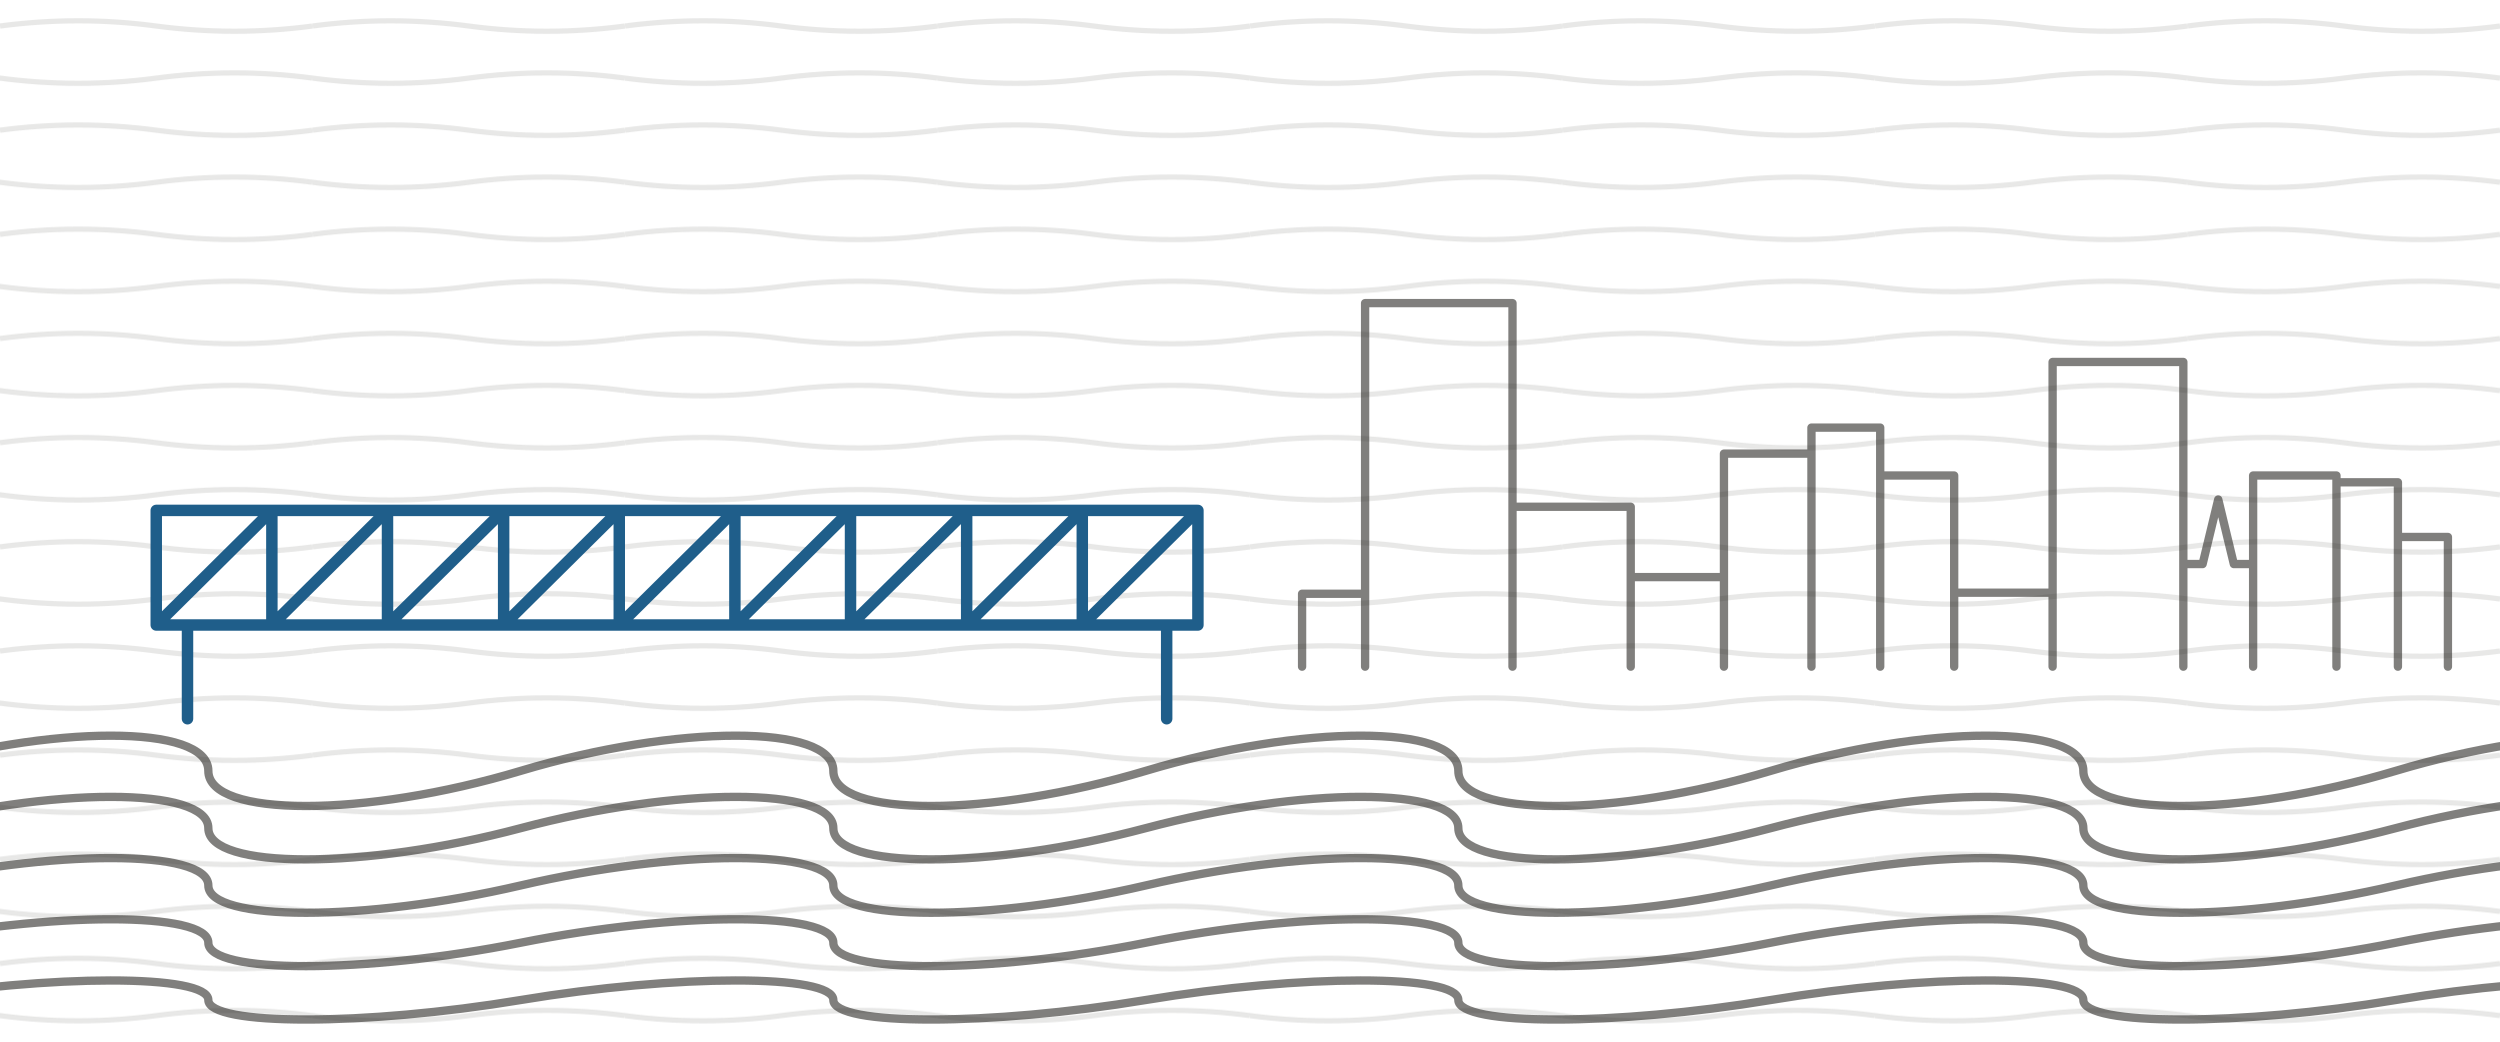
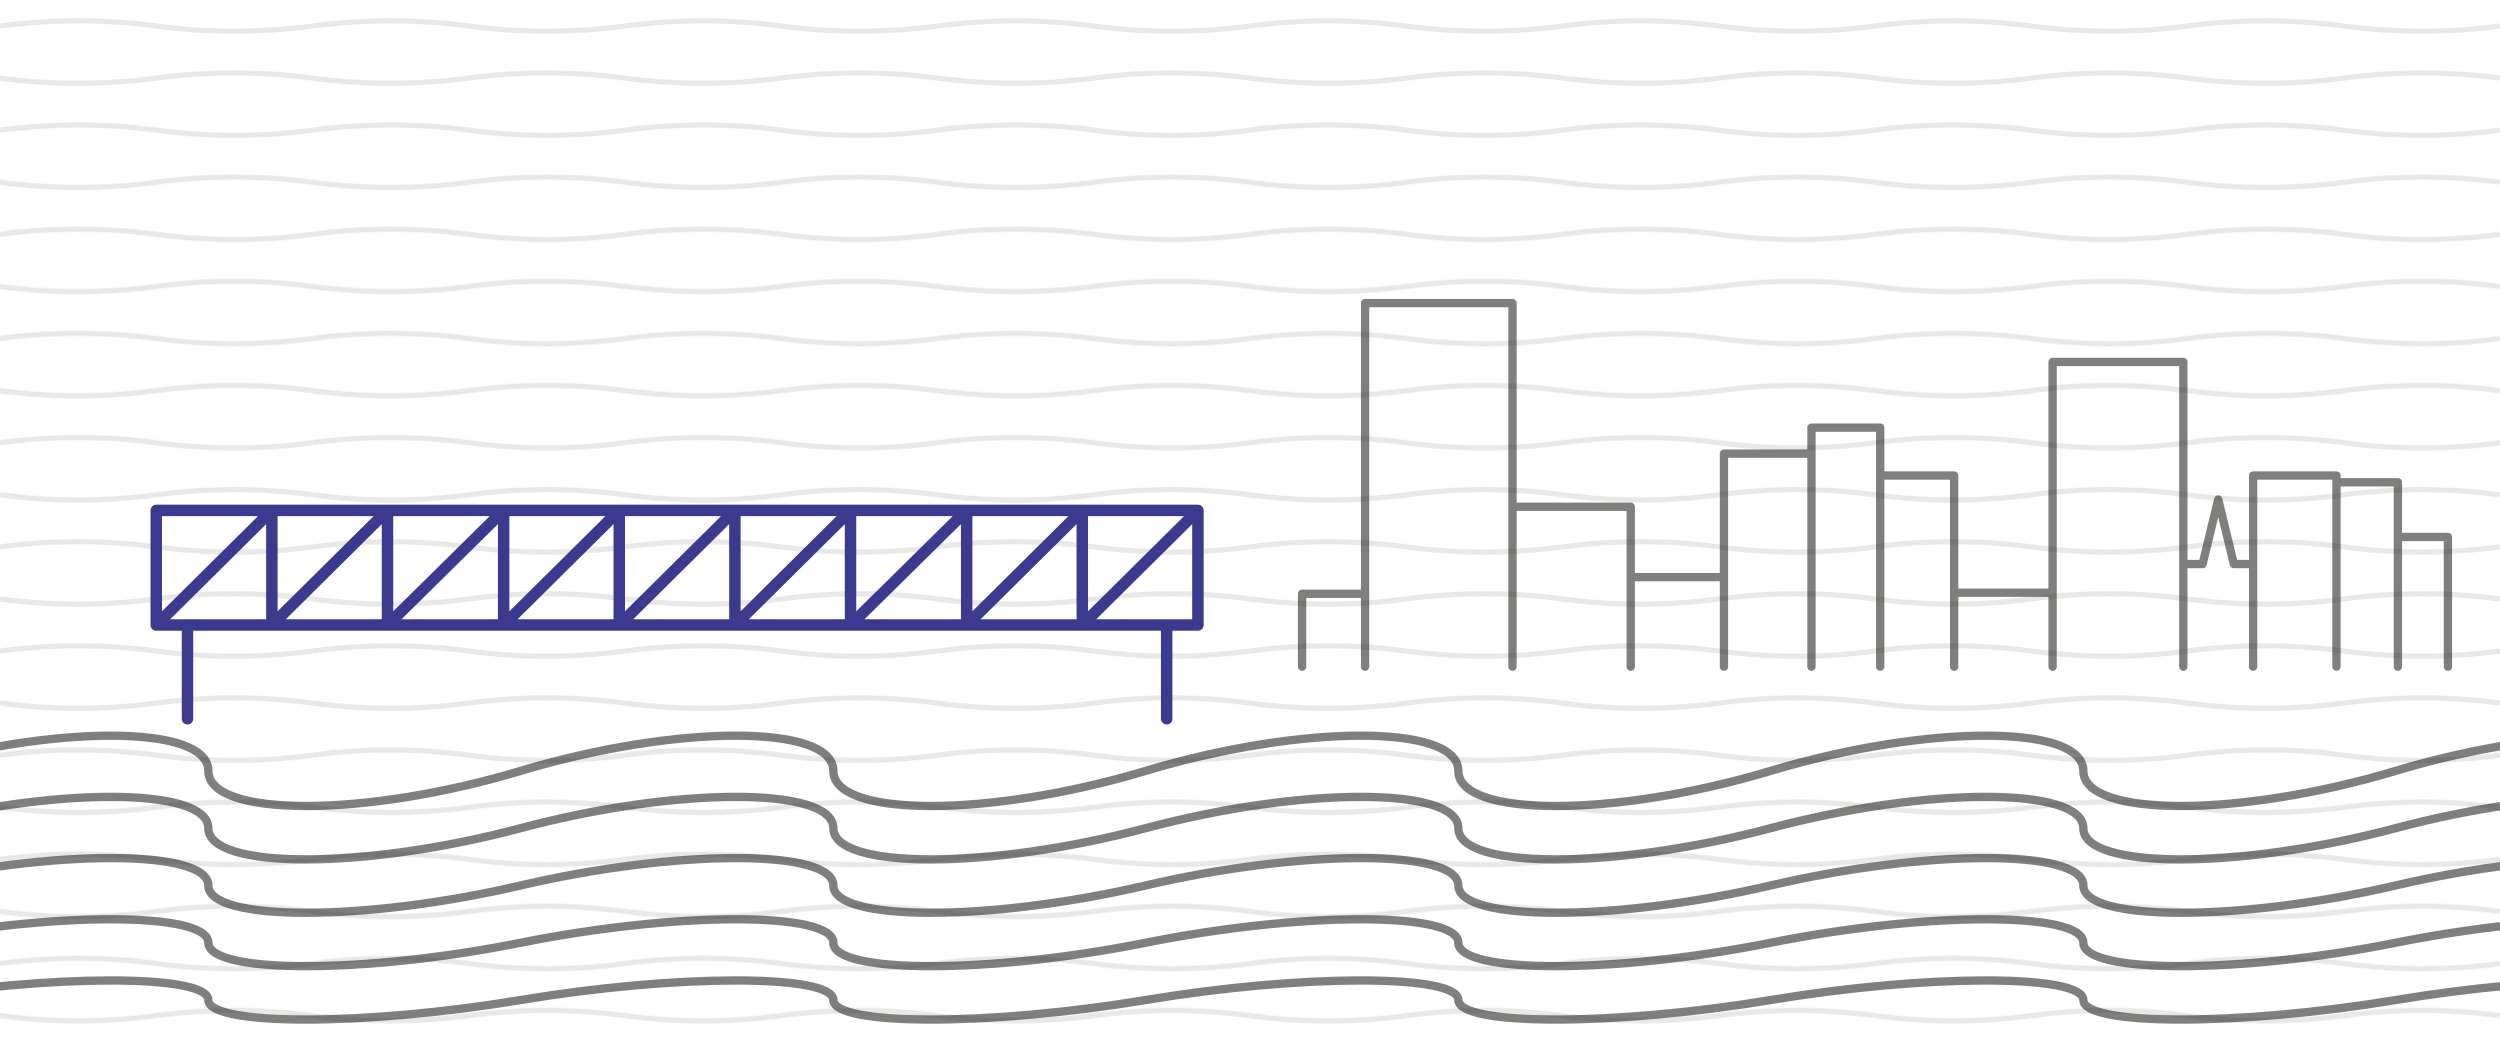
<svg xmlns="http://www.w3.org/2000/svg" viewBox="0 0 480 200" width="480" height="200" preserveAspectRatio="xMidYMax slice">
-   <style>.p{fill:none;stroke:#191613;stroke-opacity:0.1;stroke-width:1}.g{fill:none;stroke:#191613;stroke-opacity:0.12;stroke-width:1;stroke-linecap:round}.l{fill:none;stroke:#191613;stroke-opacity:0.55;stroke-width:1.6;stroke-linecap:round;stroke-linejoin:round}.a{fill:none;stroke:#1F5E8A;stroke-width:2.2;stroke-linecap:round;stroke-linejoin:round}.f{fill:#1F5E8A;fill-opacity:.9}@media (prefers-color-scheme:dark){.p,.g,.l{stroke:#F5EEDF}.a{stroke:#6FB2E6}.f{fill:#6FB2E6}}</style>
+   <style>.p{fill:none;stroke:#191613;stroke-opacity:0.1;stroke-width:1}.g{fill:none;stroke:#191613;stroke-opacity:0.12;stroke-width:1;stroke-linecap:round}.l{fill:none;stroke:#191613;stroke-opacity:0.55;stroke-width:1.6;stroke-linecap:round;stroke-linejoin:round}.a{fill:none;stroke:#3B3A8F;stroke-width:2.2;stroke-linecap:round;stroke-linejoin:round}.f{fill:#3B3A8F;fill-opacity:.9}@media (prefers-color-scheme:dark){.p,.g,.l{stroke:#F5EEDF}.a{stroke:#9C9BEF}.f{fill:#9C9BEF}}</style>
  <defs>
    <pattern id="t" width="60" height="20" patternUnits="userSpaceOnUse">
      <path class="p" d="M0 5q15 -2 30 0t30 0M-30 15q15 -2 30 0t30 0t30 0" />
    </pattern>
  </defs>
  <rect width="480" height="200" fill="url(#t)" />
  <path class="l" d="M-20 148c30 -9 60 -9 60 0s30 9 60 0c30 -9 60 -9 60 0s30 9 60 0c30 -9 60 -9 60 0s30 9 60 0c30 -9 60 -9 60 0s30 9 60 0c30 -9 60 -9 60 0s30 9 60 0M-20 159c30 -8 60 -8 60 0s30 8 60 0c30 -8 60 -8 60 0s30 8 60 0c30 -8 60 -8 60 0s30 8 60 0c30 -8 60 -8 60 0s30 8 60 0c30 -8 60 -8 60 0s30 8 60 0M-20 170c30 -7 60 -7 60 0s30 7 60 0c30 -7 60 -7 60 0s30 7 60 0c30 -7 60 -7 60 0s30 7 60 0c30 -7 60 -7 60 0s30 7 60 0c30 -7 60 -7 60 0s30 7 60 0M-20 181c30 -6 60 -6 60 0s30 6 60 0c30 -6 60 -6 60 0s30 6 60 0c30 -6 60 -6 60 0s30 6 60 0c30 -6 60 -6 60 0s30 6 60 0c30 -6 60 -6 60 0s30 6 60 0M-20 192c30 -5 60 -5 60 0s30 5 60 0c30 -5 60 -5 60 0s30 5 60 0c30 -5 60 -5 60 0s30 5 60 0c30 -5 60 -5 60 0s30 5 60 0c30 -5 60 -5 60 0s30 5 60 0M250 128V114H262.1V128V58.2H290.4V128V97.3H313.1V128V110.8H331V128V87.1H347.8V128V82.1H361V128V91.3H375.2V128V113.8H394.1V128V69.5H419.2V128V108.3H422.9L425.9 95.9L428.9 108.3H432.6V128V91.3H448.6V128V92.6H460.4V128V103.1H470V128H470" />
  <path class="a" d="M30 120H230M30 98H230M30 120V98M30 120L52.2 98M52.2 120V98M52.2 120L74.4 98M74.4 120V98M74.4 120L96.7 98M96.7 120V98M96.7 120L118.9 98M118.9 120V98M118.9 120L141.1 98M141.1 120V98M141.1 120L163.3 98M163.3 120V98M163.3 120L185.6 98M185.6 120V98M185.6 120L207.8 98M207.8 120V98M207.8 120L230 98M230 120V98M36 120v18M224 120v18" />
</svg>
